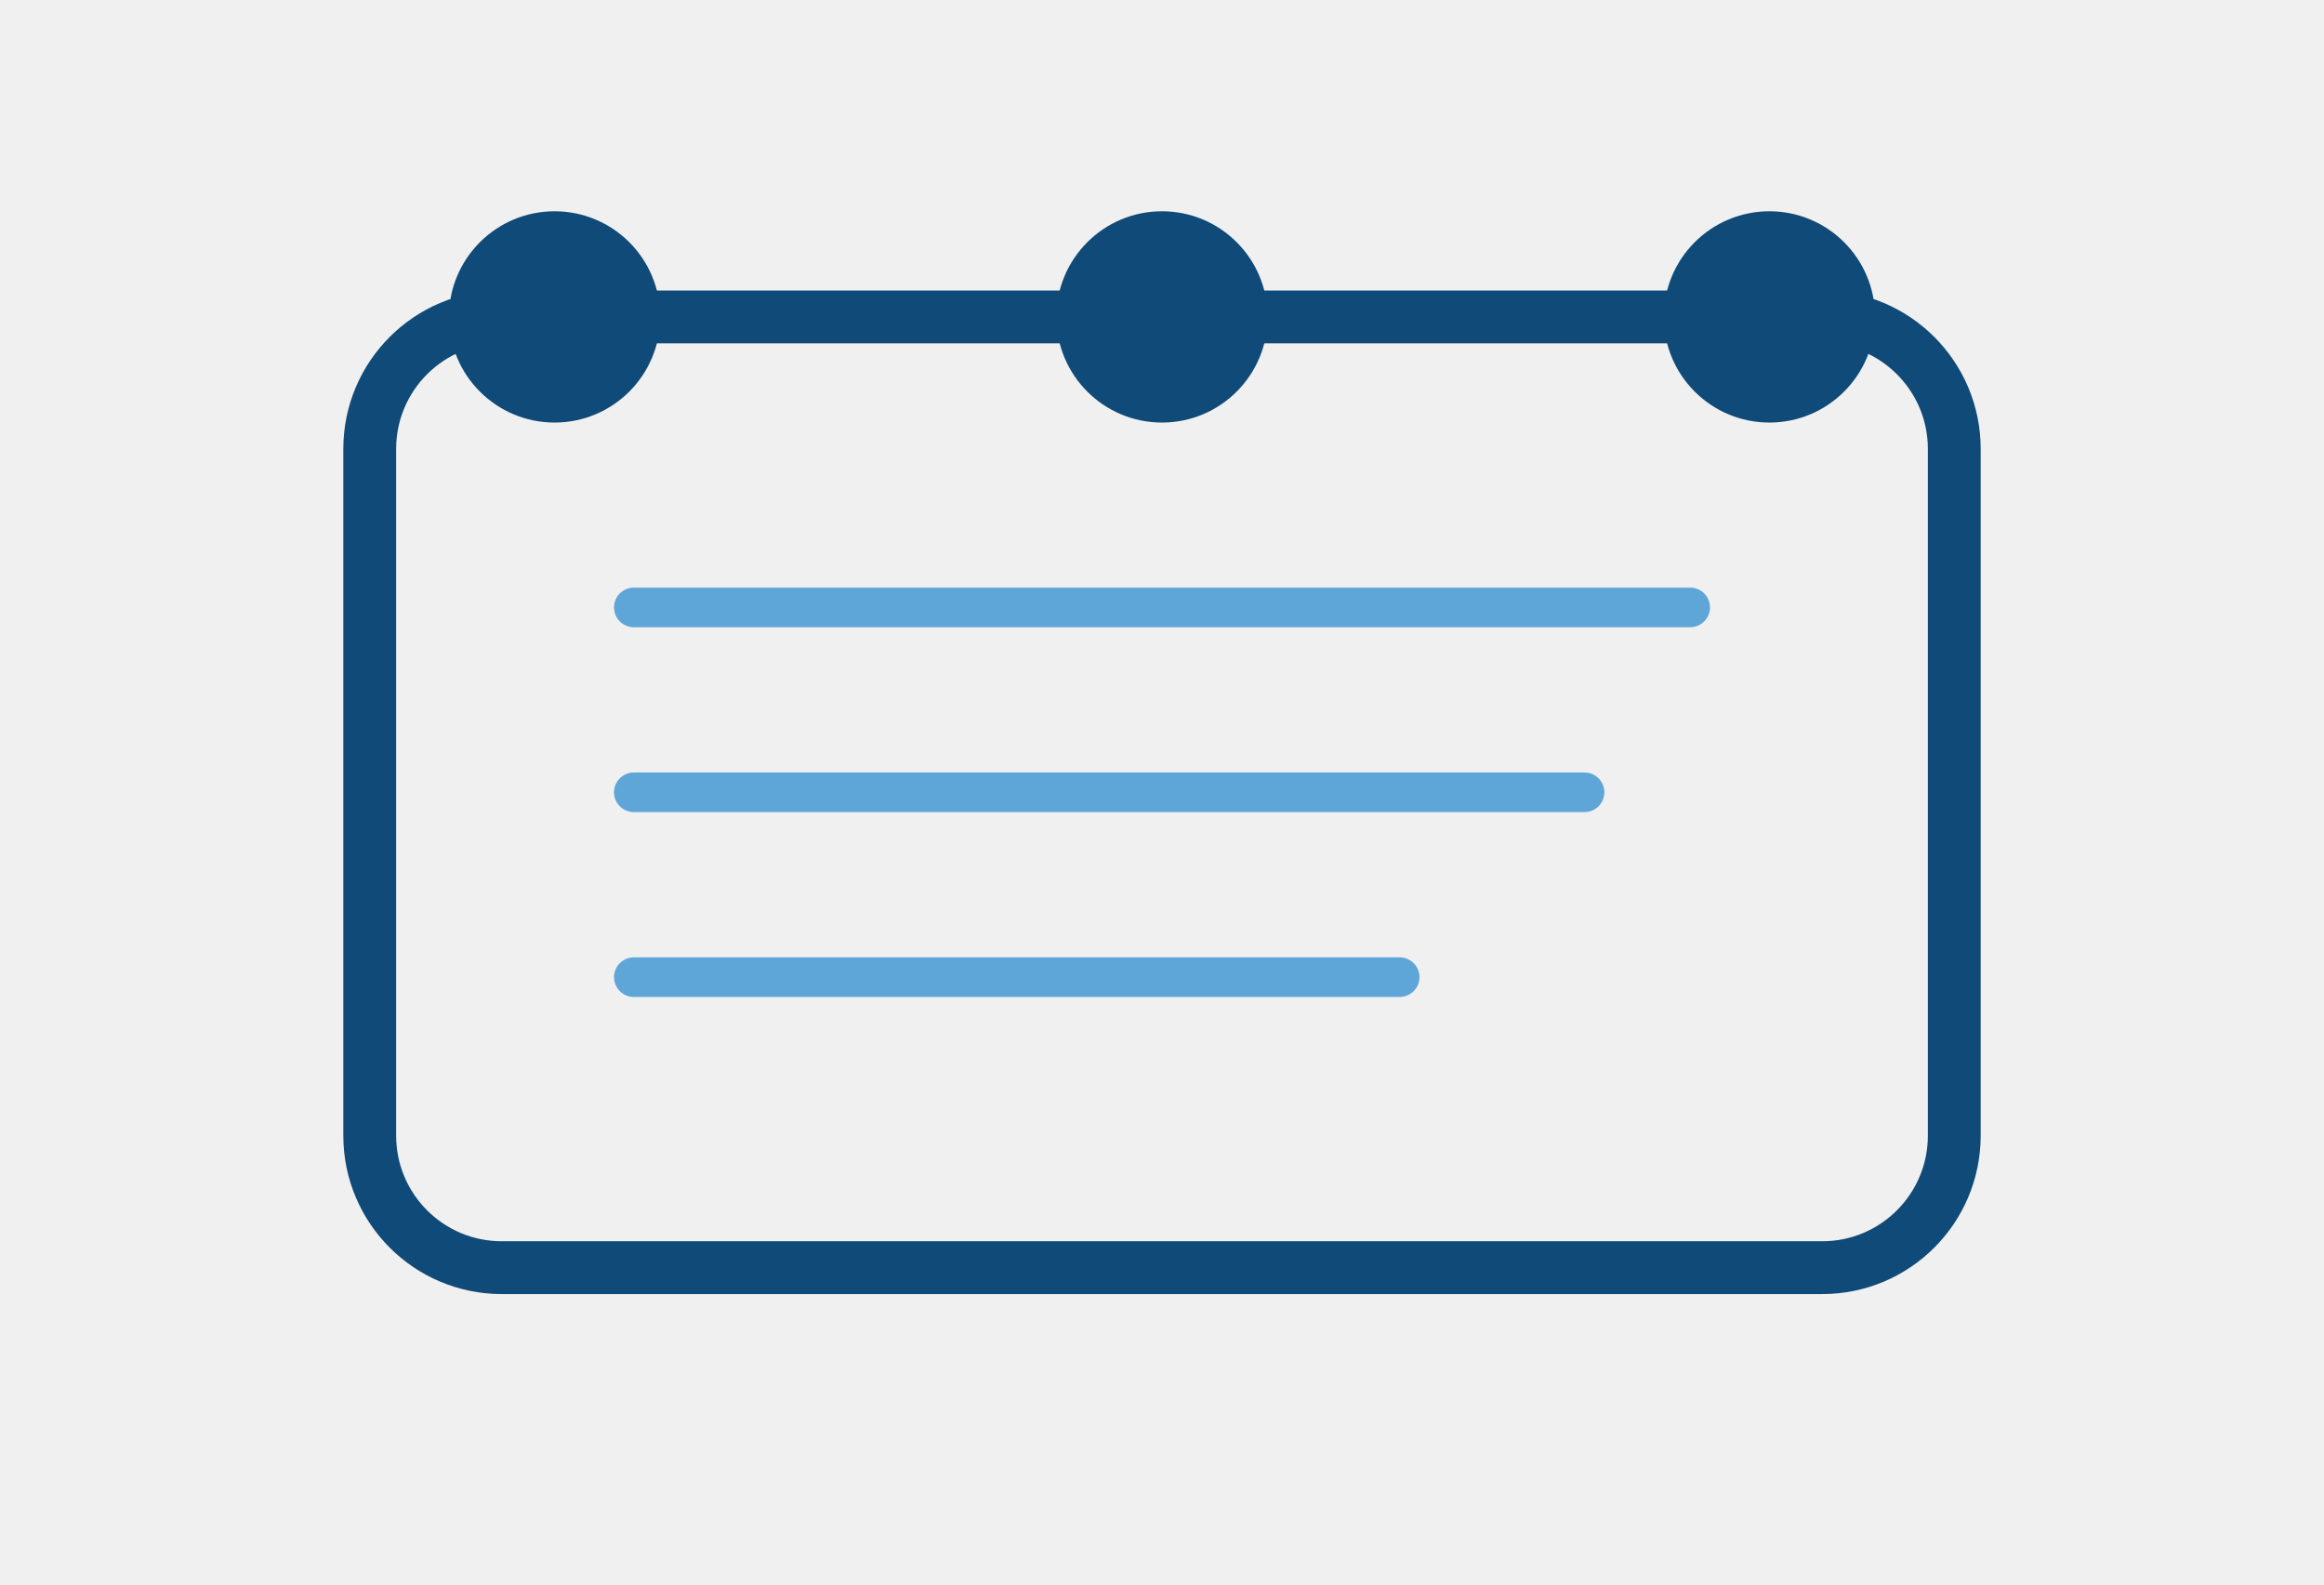
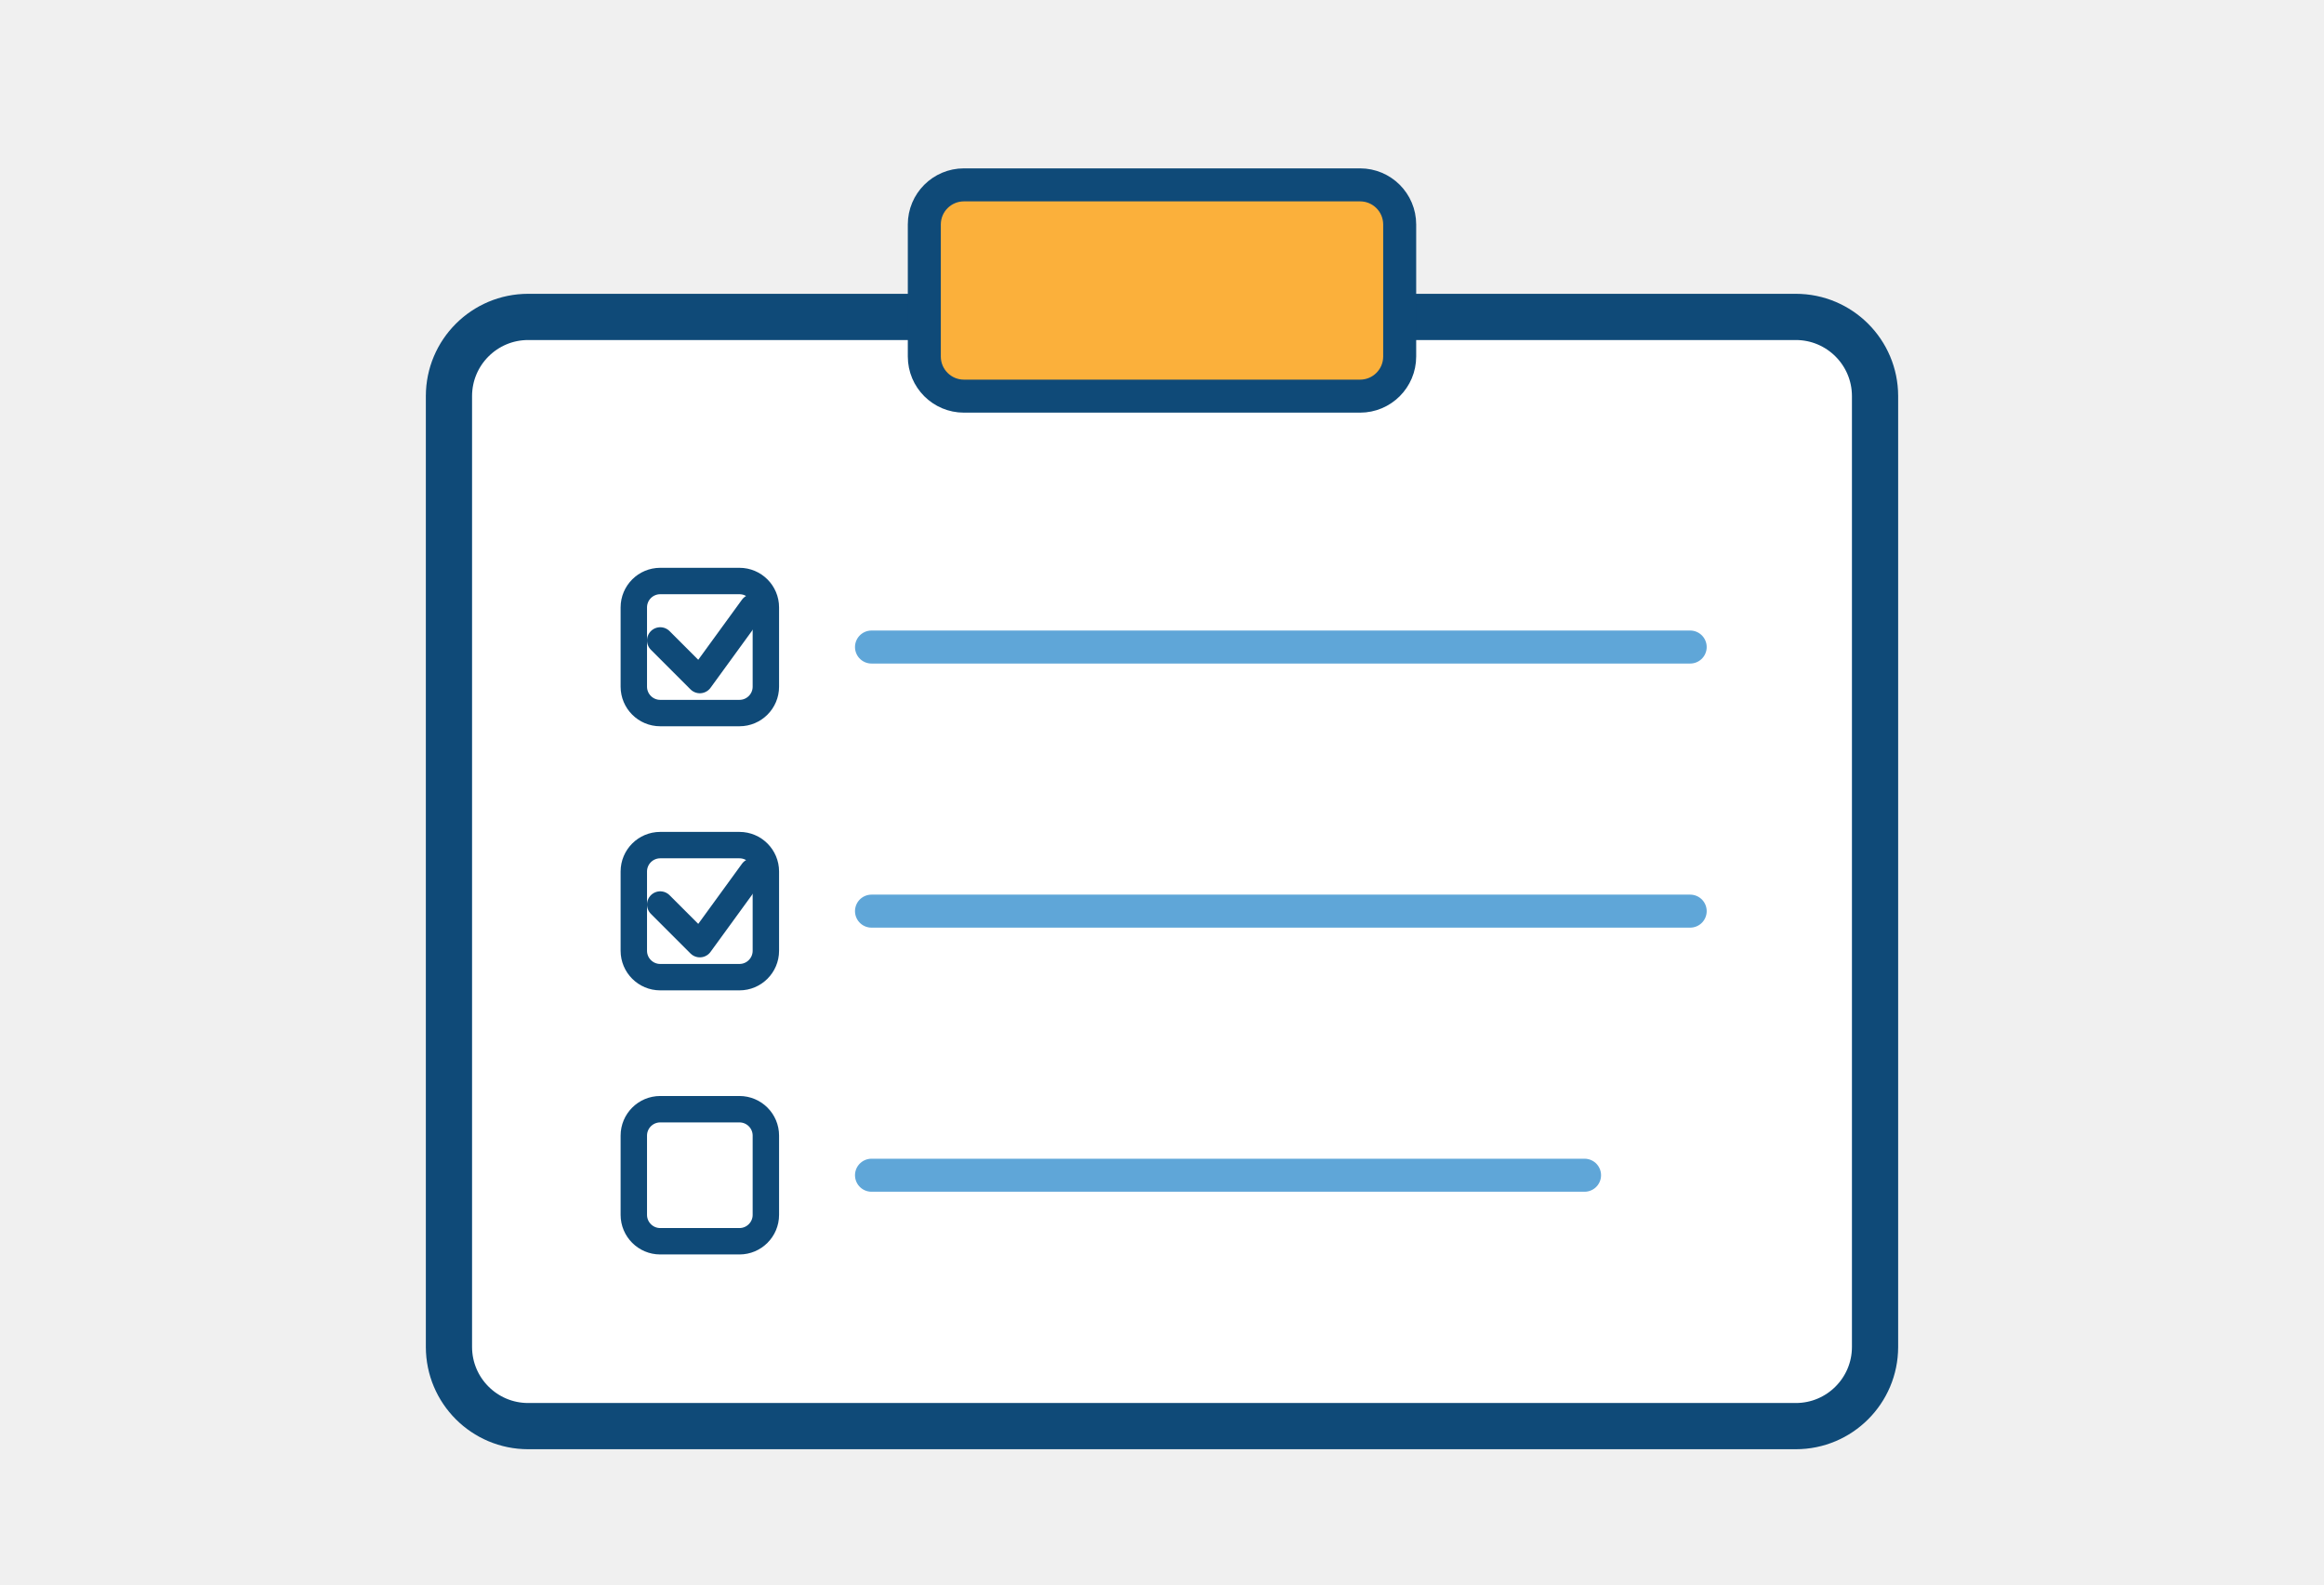
<svg xmlns="http://www.w3.org/2000/svg" width="176" height="120" viewBox="0 0 176 120" fill="none">
-   <rect x="28" y="24" width="120" height="72" rx="10" stroke="#0F4A78" stroke-width="4" />
-   <path d="M48 46H128M48 60H120M48 74H106" stroke="#5FA6D8" stroke-width="3" stroke-linecap="round" />
-   <circle cx="42" cy="24" r="8" fill="#0F4A78" />
-   <circle cx="88" cy="24" r="8" fill="#0F4A78" />
-   <circle cx="134" cy="24" r="8" fill="#0F4A78" />
+   <rect x="34" y="24" width="108" height="84" rx="6" fill="#ffffff" stroke="#0F4A78" stroke-width="3.5" />
+   <rect x="70" y="14" width="36" height="16" rx="3" fill="#fbb03b" stroke="#0F4A78" stroke-width="2.5" />
+   <rect x="48" y="44" width="10" height="10" rx="2" stroke="#0F4A78" stroke-width="2" />
+   <path d="M50 48.5L53 51.5L57 46" stroke="#0F4A78" stroke-width="2" stroke-linecap="round" stroke-linejoin="round" />
+   <path d="M66 49H128" stroke="#5FA6D8" stroke-width="2.5" stroke-linecap="round" />
+   <rect x="48" y="64" width="10" height="10" rx="2" stroke="#0F4A78" stroke-width="2" />
+   <path d="M50 68.5L53 71.5L57 66" stroke="#0F4A78" stroke-width="2" stroke-linecap="round" stroke-linejoin="round" />
+   <path d="M66 69H128" stroke="#5FA6D8" stroke-width="2.5" stroke-linecap="round" />
+   <rect x="48" y="84" width="10" height="10" rx="2" stroke="#0F4A78" stroke-width="2" />
+   <path d="M66 89H120" stroke="#5FA6D8" stroke-width="2.5" stroke-linecap="round" />
</svg>
